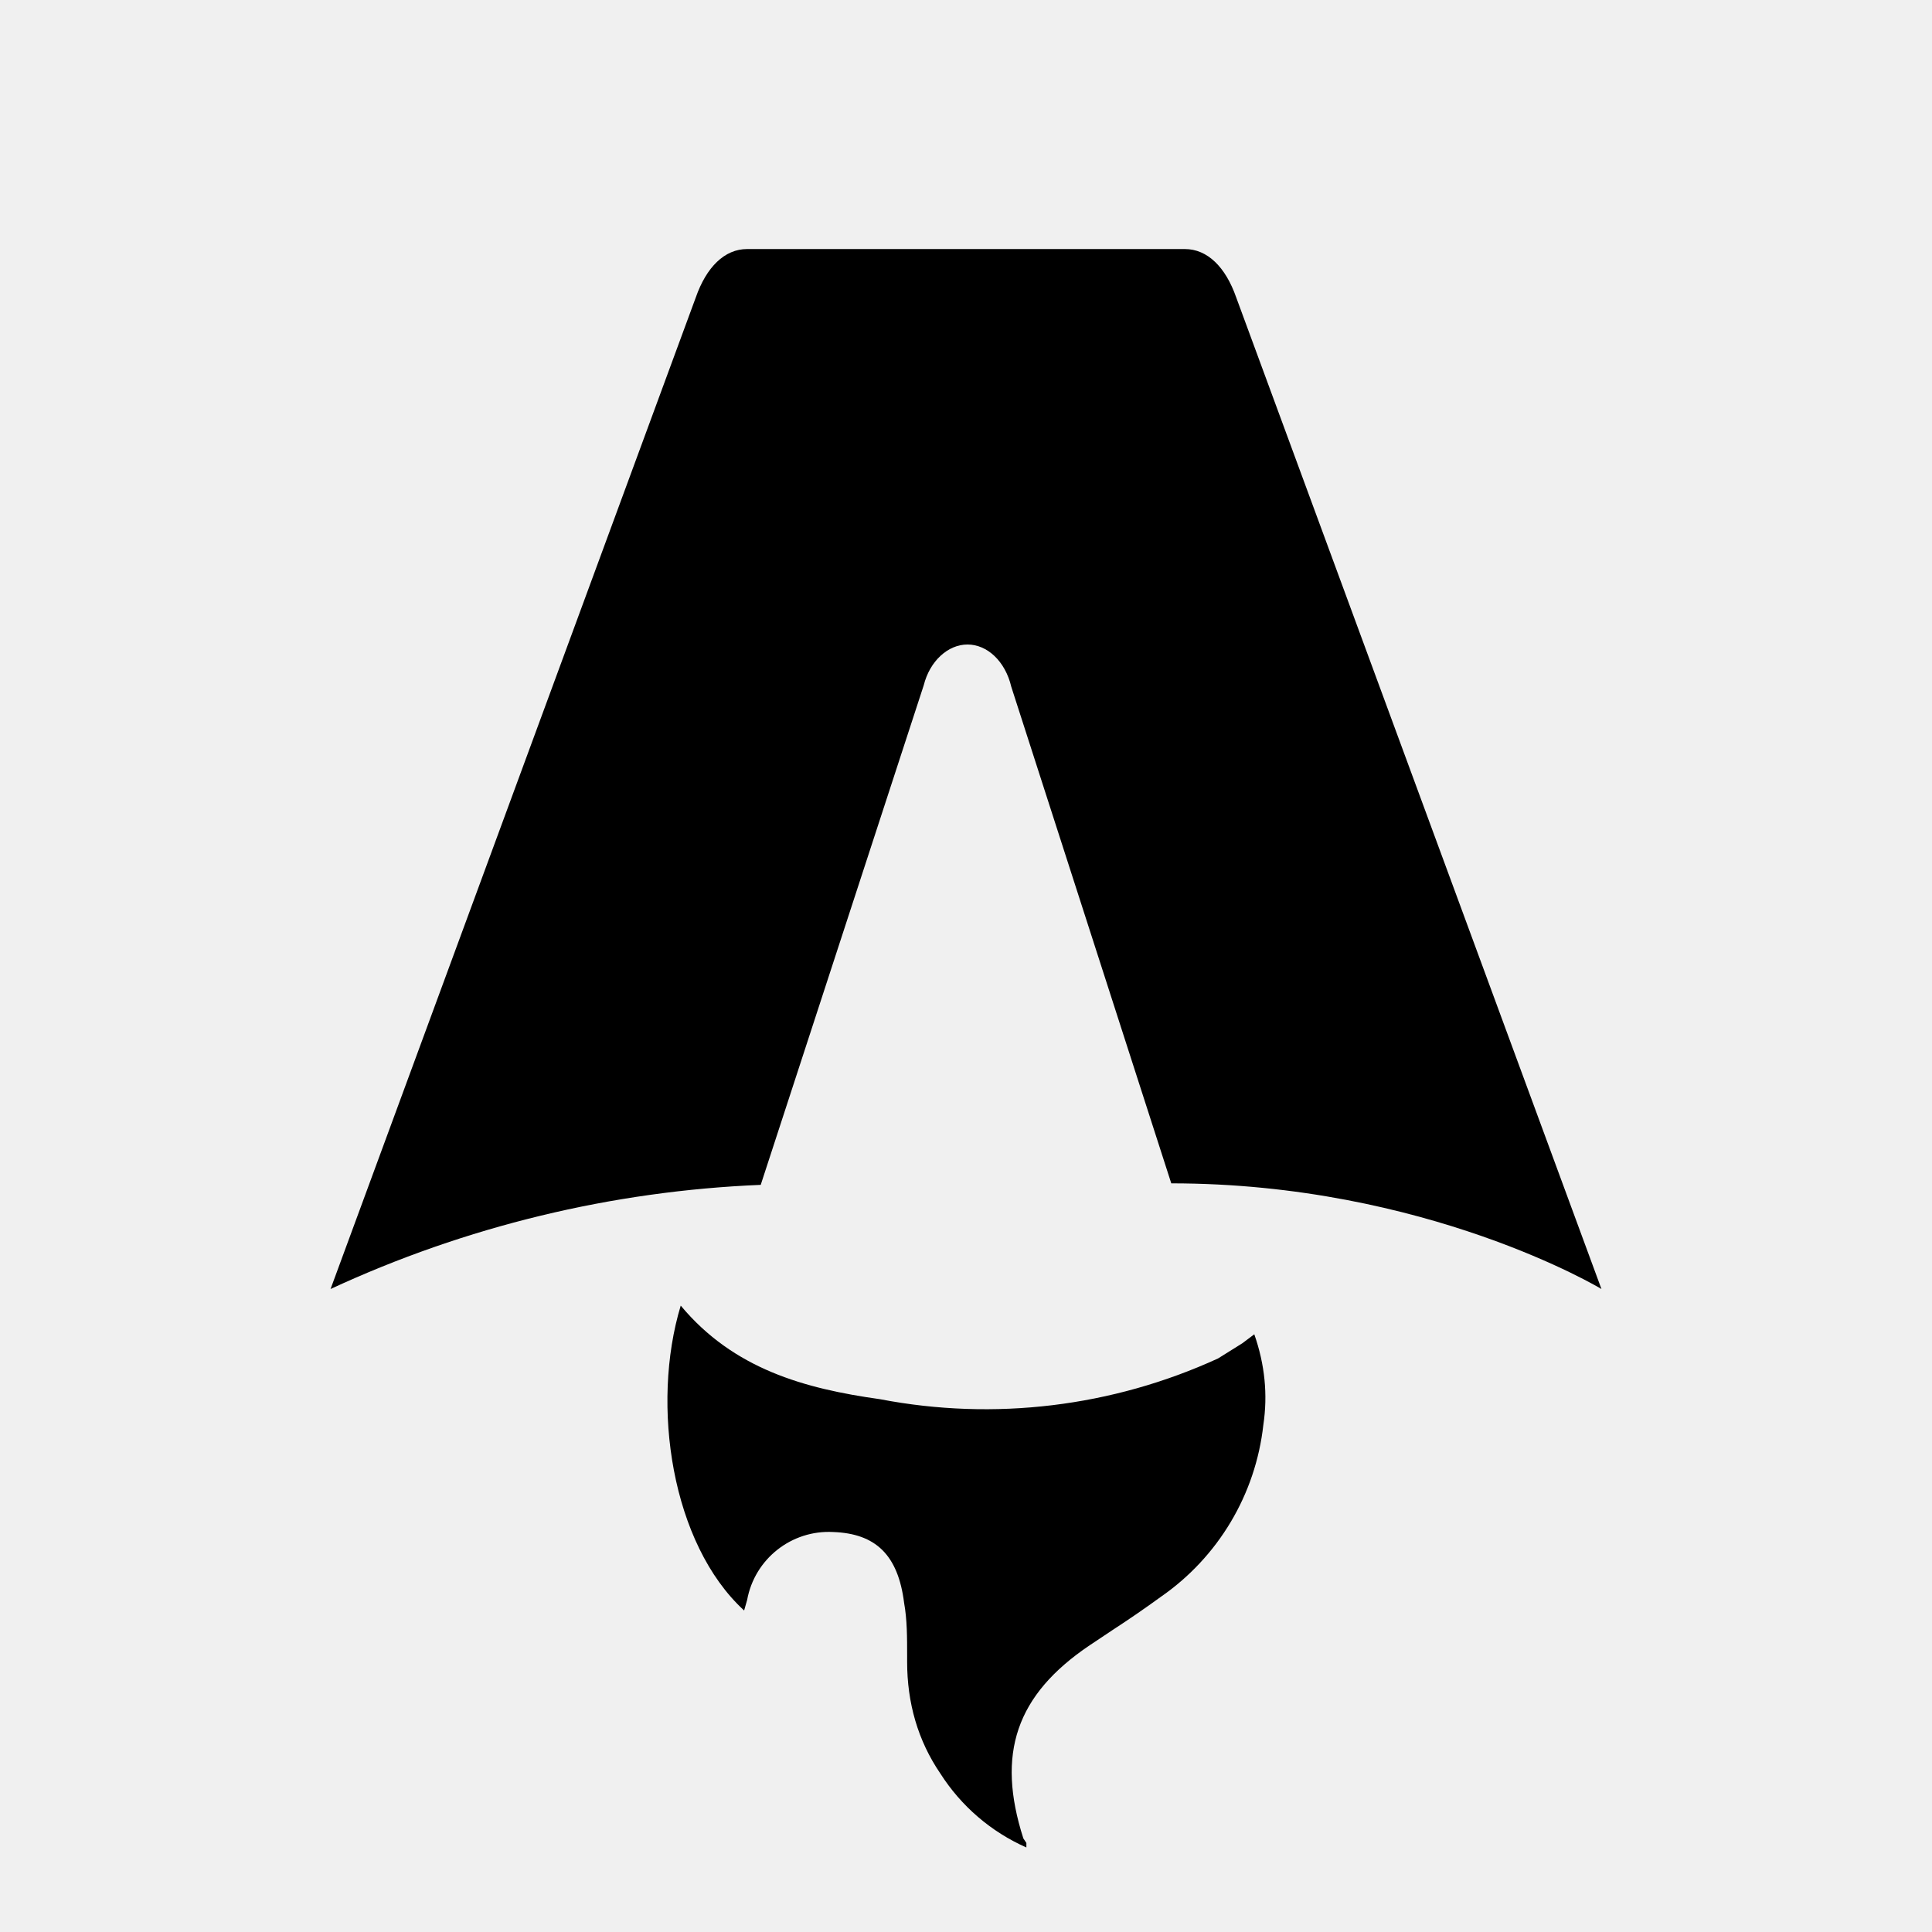
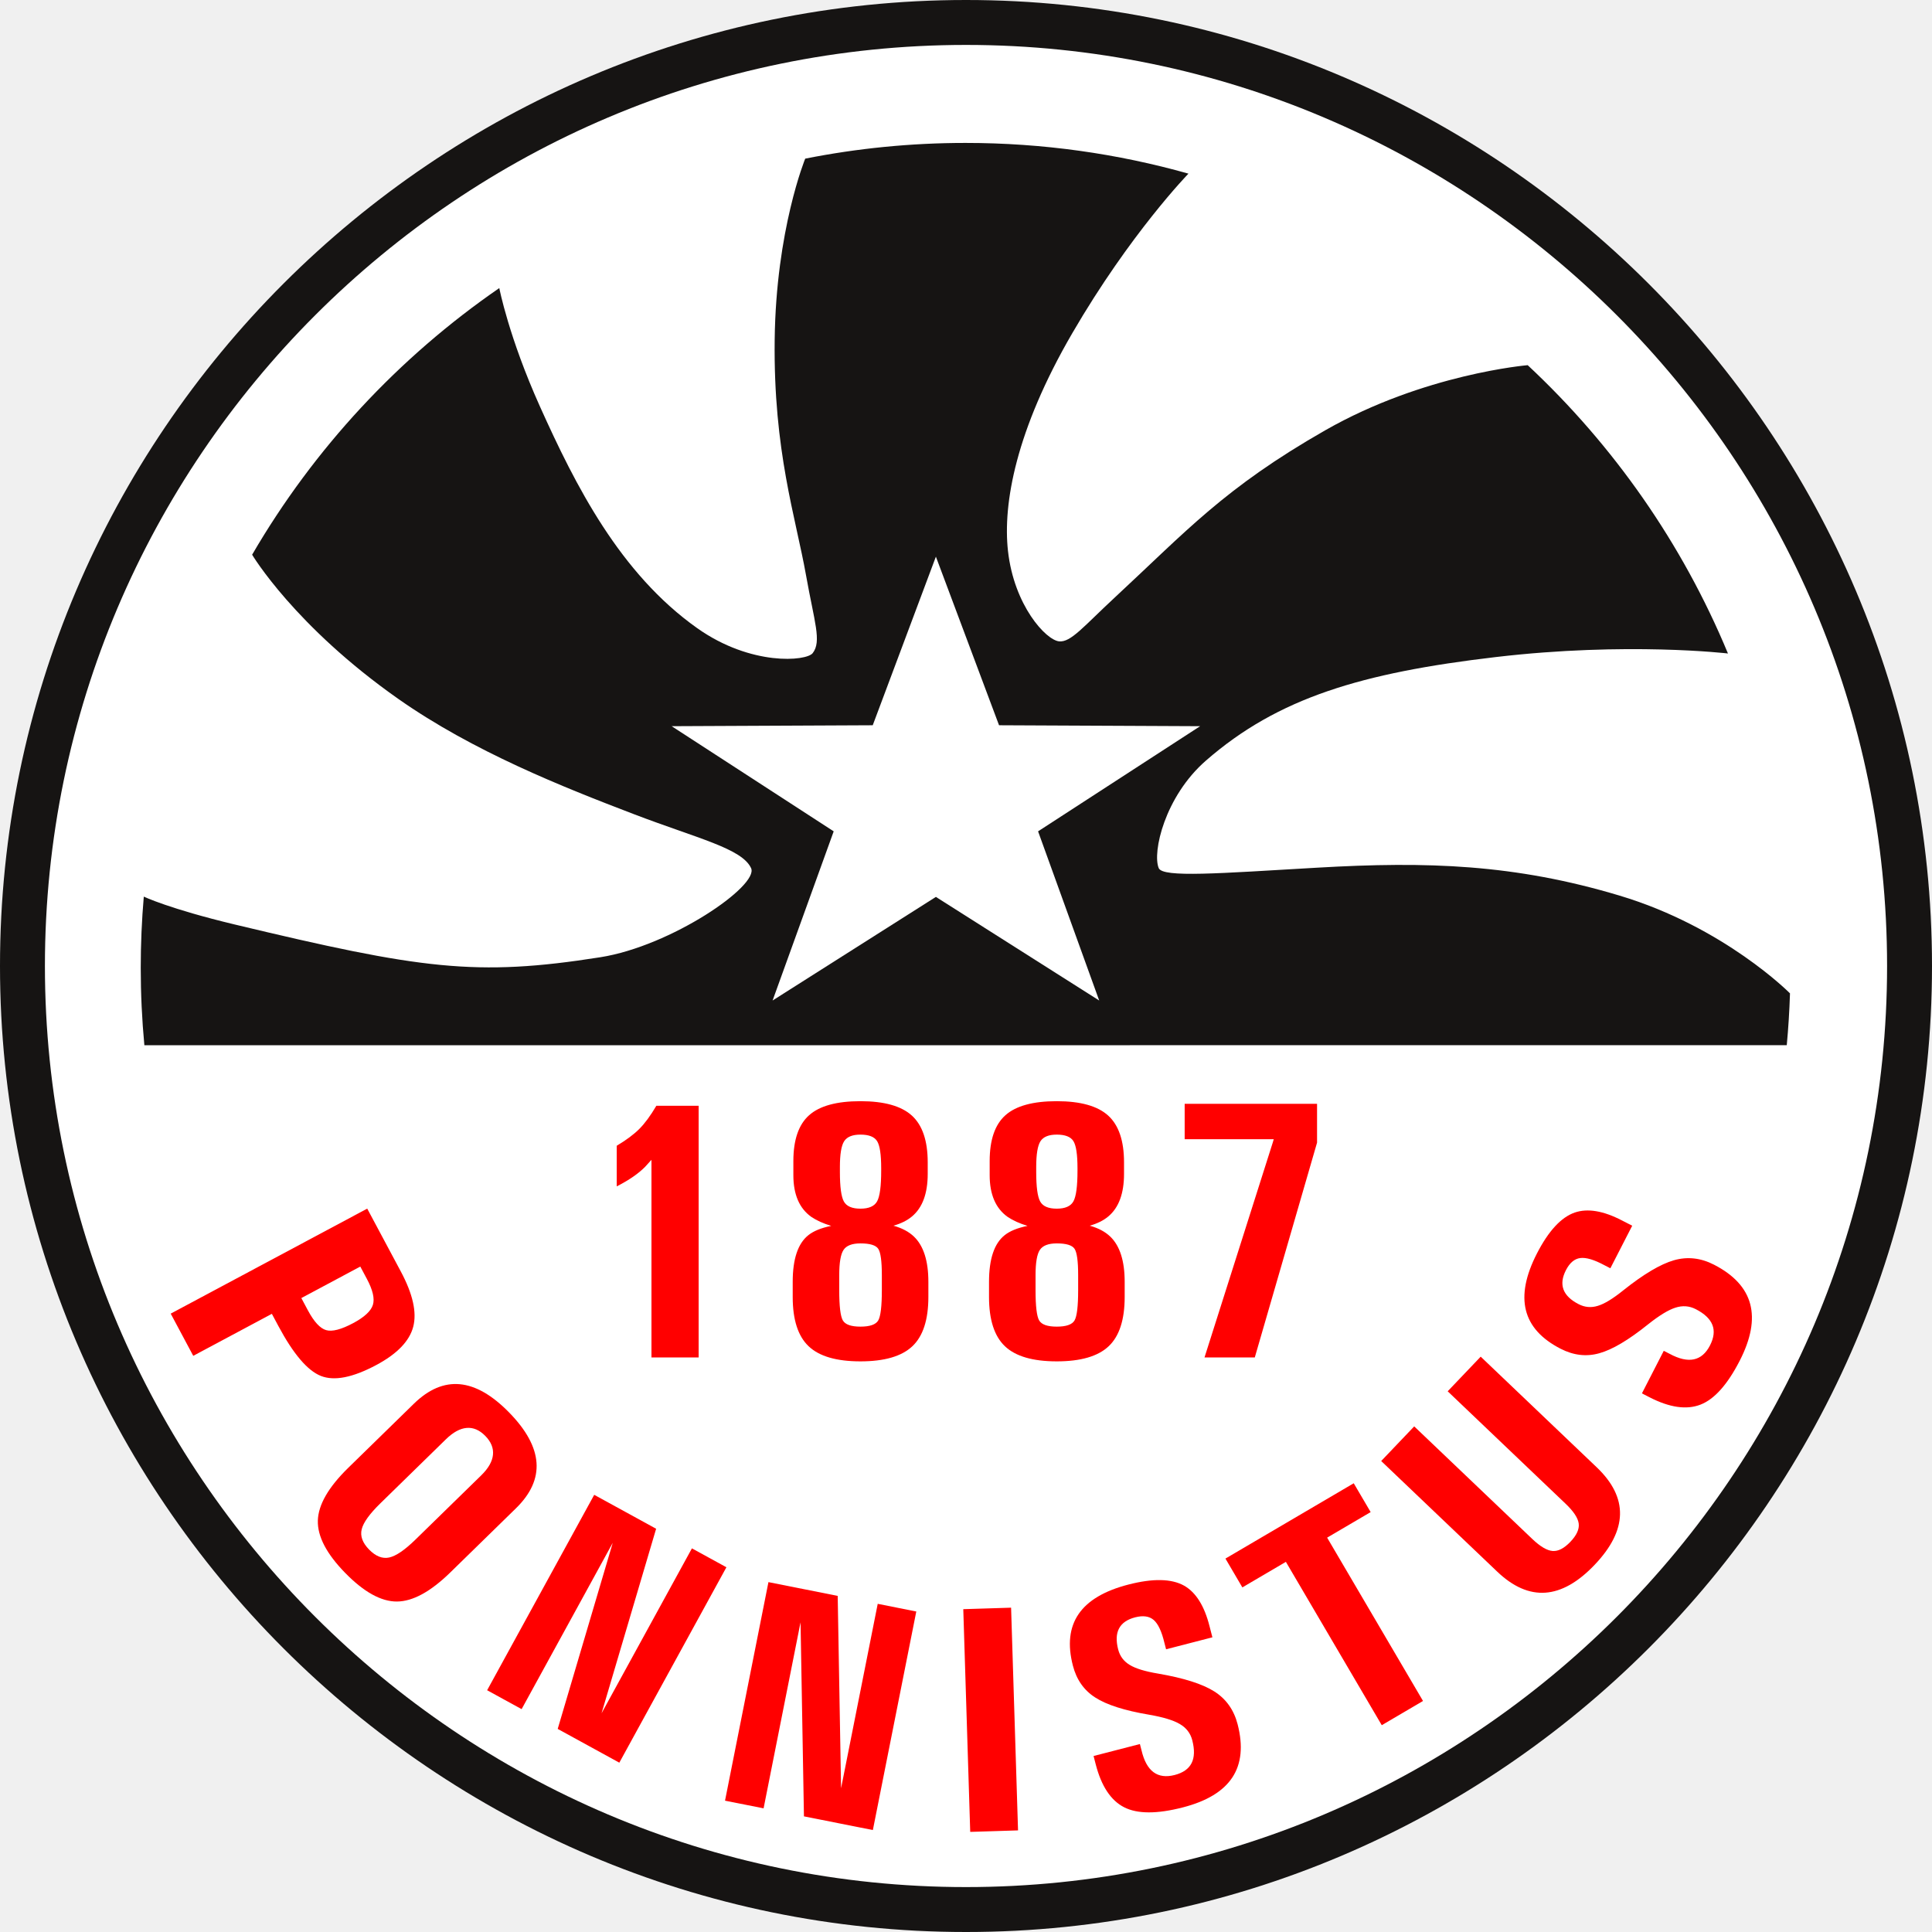
- <svg xmlns="http://www.w3.org/2000/svg" fill="none" viewBox="0 0 128 128">
-   <path d="M50.4 78.5a75.1 75.1 0 0 0-28.5 6.9l24.2-65.7c.7-2 1.9-3.2 3.4-3.2h29c1.5 0 2.7 1.2 3.4 3.2l24.2 65.7s-11.6-7-28.5-7L67 45.5c-.4-1.7-1.6-2.8-2.9-2.8-1.3 0-2.5 1.1-2.9 2.7L50.4 78.5Zm-1.1 28.2Zm-4.2-20.2c-2 6.6-.6 15.8 4.2 20.2a17.5 17.5 0 0 1 .2-.7 5.5 5.5 0 0 1 5.7-4.5c2.8.1 4.3 1.5 4.7 4.7.2 1.1.2 2.3.2 3.5v.4c0 2.7.7 5.2 2.2 7.4a13 13 0 0 0 5.7 4.9v-.3l-.2-.3c-1.8-5.6-.5-9.5 4.4-12.8l1.5-1a73 73 0 0 0 3.2-2.2 16 16 0 0 0 6.8-11.4c.3-2 .1-4-.6-6l-.8.6-1.6 1a37 37 0 0 1-22.4 2.7c-5-.7-9.7-2-13.2-6.2Z" />
-   <style>
-         path { fill: #000; }
-         @media (prefers-color-scheme: dark) {
-             path { fill: #FFF; }
-         }
-     </style>
+ <svg xmlns="http://www.w3.org/2000/svg" viewBox="0 0 250 250">
+   <g transform="translate(0, 0)" style="fill:#161413; fill-rule:evenodd; stroke:none; stroke-width:0.474; stroke-linecap:butt; stroke-linejoin:miter; stroke-dasharray:none;">
+     <path d="M125 250 C193.825 250 250 193.826 250 125 C250 56.175 193.825 0 125 0 C56.174 0 0 56.175 0 125 C0 193.826 56.174 250 125 250 Z" />
+   </g>
+   <g transform="translate(5.81265, 5.81318)" style="fill:#ffffff; fill-rule:evenodd; stroke:none; stroke-width:0.474; stroke-linecap:butt; stroke-linejoin:miter; stroke-dasharray:none;">
+     <path d="M119.187 238.374 C184.838 238.374 238.375 184.838 238.375 119.187 C238.375 53.536 184.838 0 119.187 0 C53.536 0 0 53.536 0 119.187 C0 184.838 53.536 238.374 119.187 238.374 Z" />
+   </g>
+   <g transform="translate(22.0887, 156.395)" style="fill:#ff0000; fill-rule:nonzero; stroke:none; stroke-width:0.474; stroke-linecap:butt; stroke-linejoin:miter; stroke-dasharray:none;">
+     <path d="M25.43 0 C25.43 0 26.892 2.737 26.892 2.737 C26.892 2.737 29.776 8.134 29.776 8.134 C31.334 11.049 31.869 13.434 31.382 15.289 C30.895 17.145 29.304 18.795 26.609 20.235 C23.554 21.868 21.16 22.337 19.427 21.647 C17.694 20.956 15.86 18.798 13.925 15.177 C13.925 15.177 13.09 13.614 13.09 13.614 C13.09 13.614 2.918 19.049 2.918 19.049 C2.918 19.049 1.464 16.329 1.464 16.329 C1.464 16.329 0 13.589 0 13.589 C0 13.589 25.43 0 25.43 0 Z M16.904 11.575 C16.904 11.575 17.747 13.153 17.747 13.153 C18.542 14.64 19.331 15.498 20.112 15.723 C20.894 15.948 22.063 15.645 23.619 14.814 C25.066 14.04 25.914 13.252 26.164 12.451 C26.413 11.65 26.151 10.525 25.376 9.076 C25.376 9.076 24.533 7.498 24.533 7.498 C24.533 7.498 16.904 11.575 16.904 11.575 Z" />
+   </g>
+   <g transform="translate(41.0696, 178.927)" style="fill:#ff0000; fill-rule:nonzero; stroke:none; stroke-width:0.474; stroke-linecap:butt; stroke-linejoin:miter; stroke-dasharray:none;">
+     <path d="M0.06 17.829 C0.12 15.785 1.431 13.514 3.992 11.011 C3.992 11.011 12.482 2.717 12.482 2.717 C14.4 0.842 16.385 0 18.438 0.19 C20.49 0.381 22.619 1.604 24.825 3.862 C27.03 6.119 28.206 8.278 28.354 10.339 C28.501 12.401 27.616 14.37 25.697 16.244 C25.697 16.244 17.208 24.538 17.208 24.538 C14.646 27.041 12.343 28.297 10.298 28.31 C8.254 28.322 6.019 27.087 3.594 24.604 C1.178 22.131 0 19.874 0.06 17.829 Z M9.295 22.612 C10.174 22.42 11.311 21.644 12.704 20.283 C12.704 20.283 21.199 11.985 21.199 11.985 C22.124 11.08 22.631 10.194 22.72 9.329 C22.809 8.465 22.478 7.649 21.731 6.884 C20.983 6.119 20.177 5.772 19.316 5.846 C18.454 5.919 17.561 6.41 16.635 7.313 C16.635 7.313 8.141 15.612 8.141 15.612 C6.748 16.973 5.945 18.091 5.733 18.965 C5.52 19.84 5.839 20.713 6.688 21.582 C7.546 22.46 8.416 22.804 9.295 22.612 Z" />
+   </g>
+   <g transform="translate(63.0347, 193.43)" style="fill:#ff0000; fill-rule:nonzero; stroke:none; stroke-width:0.474; stroke-linecap:butt; stroke-linejoin:miter; stroke-dasharray:none;">
+     <path d="M4.462 27.731 C4.462 27.731 2.24 26.514 2.24 26.514 C2.24 26.514 0 25.286 0 25.286 C0 25.286 13.856 0 13.856 0 C13.856 0 17.853 2.189 17.853 2.189 C17.853 2.189 21.868 4.39 21.868 4.39 C21.868 4.39 14.806 28.267 14.806 28.267 C14.806 28.267 26.499 6.928 26.499 6.928 C26.499 6.928 28.721 8.145 28.721 8.145 C28.721 8.145 30.962 9.373 30.962 9.373 C30.962 9.373 17.105 34.659 17.105 34.659 C17.105 34.659 13.127 32.479 13.127 32.479 C13.127 32.479 9.132 30.29 9.132 30.29 C9.132 30.29 16.254 6.213 16.254 6.213 C16.254 6.213 4.462 27.731 4.462 27.731 Z" />
+   </g>
+   <g transform="translate(93.8175, 204.726)" style="fill:#ff0000; fill-rule:nonzero; stroke:none; stroke-width:0.474; stroke-linecap:butt; stroke-linejoin:miter; stroke-dasharray:none;">
+     <path d="M4.991 29.272 C4.991 29.272 2.505 28.778 2.505 28.778 C2.505 28.778 0 28.281 0 28.281 C0 28.281 5.619 0 5.619 0 C5.619 0 10.088 0.888 10.088 0.888 C10.088 0.888 14.58 1.781 14.58 1.781 C14.58 1.781 15.017 26.676 15.017 26.676 C15.017 26.676 19.759 2.81 19.759 2.81 C19.759 2.81 22.244 3.303 22.244 3.303 C22.244 3.303 24.75 3.801 24.75 3.801 C24.75 3.801 19.131 32.082 19.131 32.082 C19.131 32.082 14.682 31.198 14.682 31.198 C14.682 31.198 10.213 30.31 10.213 30.31 C10.213 30.31 9.772 5.205 9.772 5.205 C9.772 5.205 4.991 29.272 4.991 29.272 Z" />
+   </g>
+   <g transform="translate(124.648, 208.033)" style="fill:#ff0000; fill-rule:nonzero; stroke:none; stroke-width:0.474; stroke-linecap:butt; stroke-linejoin:miter; stroke-dasharray:none;">
+     <path d="M0 0.193 C0 0.193 3.083 0.097 3.083 0.097 C3.083 0.097 6.187 0 6.187 0 C6.187 0 7.086 28.819 7.086 28.819 C7.086 28.819 4.002 28.916 4.002 28.916 C4.002 28.916 0.898 29.012 0.898 29.012 C0.898 29.012 0 0.193 0 0.193 Z" />
+   </g>
+   <g transform="translate(138.131, 204.224)" style="fill:#ff0000; fill-rule:nonzero; stroke:none; stroke-width:0.474; stroke-linecap:butt; stroke-linejoin:miter; stroke-dasharray:none;">
+     <path d="M12.759 9.193 C12.759 9.193 12.545 8.366 12.545 8.366 C12.193 6.888 11.732 5.901 11.162 5.404 C10.591 4.908 9.788 4.793 8.754 5.059 C7.734 5.323 7.04 5.802 6.674 6.495 C6.308 7.187 6.271 8.095 6.56 9.216 C6.784 10.087 7.283 10.753 8.054 11.216 C8.812 11.682 10.034 12.056 11.722 12.338 C15.055 12.911 17.484 13.684 19.008 14.654 C20.533 15.625 21.536 17.039 22.017 18.898 C22.738 21.694 22.511 23.986 21.336 25.773 C20.159 27.561 18.028 28.853 14.944 29.649 C11.58 30.518 9.04 30.512 7.323 29.631 C5.606 28.749 4.385 26.901 3.657 24.086 C3.657 24.086 3.591 23.831 3.591 23.831 C3.591 23.831 3.377 23.002 3.377 23.002 C3.377 23.002 9.372 21.454 9.372 21.454 C9.372 21.454 9.585 22.282 9.585 22.282 C9.903 23.628 10.418 24.566 11.133 25.095 C11.848 25.625 12.759 25.747 13.87 25.46 C14.952 25.18 15.682 24.669 16.059 23.924 C16.436 23.18 16.467 22.193 16.149 20.965 C15.915 20.055 15.378 19.357 14.541 18.868 C13.717 18.378 12.391 17.974 10.562 17.658 C7.371 17.119 5.047 16.375 3.588 15.429 C2.131 14.498 1.168 13.122 0.698 11.301 C0 8.6 0.247 6.377 1.439 4.635 C2.632 2.892 4.776 1.62 7.871 0.821 C11.047 0 13.452 0.046 15.085 0.956 C16.617 1.823 17.716 3.572 18.381 6.205 C18.381 6.205 18.538 6.816 18.538 6.816 C18.538 6.816 18.753 7.644 18.753 7.644 C18.753 7.644 12.759 9.193 12.759 9.193 Z" />
+   </g>
+   <g transform="translate(158.571, 191.934)" style="fill:#ff0000; fill-rule:nonzero; stroke:none; stroke-width:0.474; stroke-linecap:butt; stroke-linejoin:miter; stroke-dasharray:none;">
+     <path d="M7.821 10.169 C7.821 10.169 2.189 13.475 2.189 13.475 C2.189 13.475 1.095 11.61 1.095 11.61 C1.095 11.61 0 9.746 0 9.746 C0 9.746 16.602 0 16.602 0 C16.602 0 17.696 1.865 17.696 1.865 C17.696 1.865 18.791 3.73 18.791 3.73 C18.791 3.73 13.16 7.035 13.16 7.035 C13.16 7.035 25.567 28.171 25.567 28.171 C25.567 28.171 22.907 29.733 22.907 29.733 C22.907 29.733 20.229 31.305 20.229 31.305 C20.229 31.305 7.821 10.169 7.821 10.169 Z" />
+   </g>
+   <g transform="translate(178.726, 175.552)" style="fill:#ff0000; fill-rule:nonzero; stroke:none; stroke-width:0.474; stroke-linecap:butt; stroke-linejoin:miter; stroke-dasharray:none;">
+     <path d="M27.883 14.31 C29.944 16.275 30.95 18.31 30.903 20.412 C30.855 22.515 29.758 24.692 27.613 26.941 C25.466 29.192 23.345 30.391 21.247 30.539 C19.148 30.688 17.07 29.778 15.008 27.813 C15.008 27.813 0 13.503 0 13.503 C0 13.503 2.136 11.262 2.136 11.262 C2.136 11.262 4.272 9.022 4.272 9.022 C4.272 9.022 19.541 23.581 19.541 23.581 C20.575 24.566 21.453 25.088 22.18 25.145 C22.904 25.202 23.672 24.806 24.482 23.957 C25.291 23.108 25.651 22.322 25.559 21.6 C25.467 20.879 24.904 20.024 23.871 19.039 C23.871 19.039 8.603 4.48 8.603 4.48 C8.603 4.48 10.739 2.24 10.739 2.24 C10.739 2.24 12.875 0 12.875 0 C12.875 0 27.883 14.31 27.883 14.31 Z" />
+   </g>
+   <g transform="translate(196.943, 156.333)" style="fill:#ff0000; fill-rule:nonzero; stroke:none; stroke-width:0.474; stroke-linecap:butt; stroke-linejoin:miter; stroke-dasharray:none;">
+     <path d="M11.438 7.781 C11.438 7.781 10.678 7.39 10.678 7.39 C9.34 6.671 8.296 6.36 7.545 6.456 C6.796 6.552 6.176 7.076 5.688 8.025 C5.206 8.964 5.103 9.8 5.378 10.534 C5.652 11.267 6.305 11.899 7.335 12.428 C8.136 12.838 8.964 12.91 9.823 12.639 C10.675 12.384 11.766 11.719 13.098 10.645 C15.742 8.536 17.934 7.236 19.673 6.741 C21.411 6.247 23.135 6.438 24.843 7.315 C27.412 8.633 28.973 10.327 29.527 12.393 C30.08 14.46 29.63 16.91 28.175 19.745 C26.588 22.836 24.894 24.73 23.095 25.427 C21.296 26.123 19.102 25.808 16.516 24.48 C16.516 24.48 16.282 24.36 16.282 24.36 C16.282 24.36 15.521 23.968 15.521 23.968 C15.521 23.968 18.348 18.461 18.348 18.461 C18.348 18.461 19.108 18.851 19.108 18.851 C20.326 19.509 21.368 19.747 22.239 19.565 C23.11 19.383 23.806 18.784 24.331 17.762 C24.841 16.769 24.944 15.883 24.638 15.107 C24.332 14.33 23.616 13.651 22.488 13.072 C21.652 12.643 20.773 12.579 19.852 12.88 C18.938 13.17 17.755 13.892 16.302 15.049 C13.779 17.075 11.679 18.317 10.002 18.778 C8.339 19.248 6.67 19.053 4.998 18.194 C2.515 16.92 1.018 15.258 0.509 13.209 C0 11.16 0.474 8.712 1.934 5.869 C3.432 2.95 5.065 1.183 6.83 0.568 C8.496 0 10.534 0.342 12.943 1.595 C12.943 1.595 13.504 1.883 13.504 1.883 C13.504 1.883 14.265 2.273 14.265 2.273 C14.265 2.273 11.438 7.781 11.438 7.781 Z" />
+   </g>
+   <g transform="translate(79.8039, 143.086)" style="fill:#ff0000; fill-rule:nonzero; stroke:none; stroke-width:0.474; stroke-linecap:butt; stroke-linejoin:miter; stroke-dasharray:none;">
+     <path d="M4.495 6.994 C4.495 6.994 3.674 7.9 3.674 7.9 C2.807 8.783 1.582 9.625 0 10.431 C0 10.431 0 5.173 0 5.173 C1.236 4.437 2.213 3.71 2.931 2.989 C3.648 2.269 4.381 1.272 5.128 0 C5.128 0 10.601 0 10.601 0 C10.601 0 10.601 32.565 10.601 32.565 C10.601 32.565 7.548 32.565 7.548 32.565 C7.548 32.565 4.495 32.565 4.495 32.565 C4.495 32.565 4.495 6.994 4.495 6.994 Z" />
+   </g>
+   <g transform="translate(102.576, 142.493)" style="fill:#ff0000; fill-rule:nonzero; stroke:none; stroke-width:0.474; stroke-linecap:butt; stroke-linejoin:miter; stroke-dasharray:none;">
+     <path d="M13.034 16.111 C14.152 16.421 15.04 16.896 15.7 17.532 C16.936 18.727 17.555 20.675 17.555 23.375 C17.555 23.375 17.555 25.332 17.555 25.332 C17.555 28.281 16.864 30.408 15.484 31.711 C14.103 33.016 11.864 33.667 8.766 33.667 C5.668 33.667 3.432 33.016 2.059 31.711 C0.687 30.408 0 28.282 0 25.332 C0 25.332 0 23.377 0 23.377 C0 20.427 0.672 18.417 2.016 17.346 C2.69 16.803 3.679 16.4 4.981 16.135 C3.954 15.825 3.096 15.437 2.407 14.971 C0.859 13.87 0.085 12.069 0.085 9.57 C0.085 9.57 0.085 7.753 0.085 7.753 C0.085 5.006 0.764 3.028 2.124 1.817 C3.481 0.605 5.696 0 8.766 0 C11.836 0 14.055 0.622 15.42 1.863 C16.786 3.105 17.47 5.123 17.47 7.916 C17.47 7.916 17.47 9.406 17.47 9.406 C17.47 11.952 16.788 13.791 15.424 14.924 C14.811 15.437 14.015 15.833 13.034 16.111 Z M8.766 18.402 C7.681 18.402 6.952 18.683 6.579 19.243 C6.207 19.802 6.021 20.89 6.021 22.505 C6.021 22.505 6.021 24.463 6.021 24.463 C6.021 26.53 6.177 27.833 6.486 28.368 C6.797 28.905 7.556 29.173 8.766 29.173 C9.99 29.173 10.759 28.905 11.069 28.368 C11.379 27.833 11.534 26.53 11.534 24.463 C11.534 24.463 11.534 22.505 11.534 22.505 C11.534 20.703 11.379 19.568 11.069 19.102 C10.759 18.636 9.99 18.402 8.766 18.402 Z M8.766 13.908 C9.855 13.908 10.575 13.591 10.924 12.955 C11.274 12.319 11.449 11.001 11.449 9 C11.449 9 11.449 8.674 11.449 8.674 C11.449 6.906 11.274 5.74 10.924 5.174 C10.575 4.609 9.855 4.325 8.766 4.325 C7.725 4.325 7.021 4.613 6.655 5.186 C6.289 5.76 6.107 6.869 6.107 8.512 C6.107 8.512 6.107 9.163 6.107 9.163 C6.107 11.087 6.278 12.357 6.619 12.977 C6.961 13.598 7.677 13.908 8.766 13.908 Z" />
+   </g>
+   <g transform="translate(127.979, 142.493)" style="fill:#ff0000; fill-rule:nonzero; stroke:none; stroke-width:0.474; stroke-linecap:butt; stroke-linejoin:miter; stroke-dasharray:none;">
+     <path d="M13.034 16.111 C14.152 16.421 15.04 16.896 15.699 17.532 C16.936 18.727 17.554 20.675 17.554 23.375 C17.554 23.375 17.554 25.332 17.554 25.332 C17.554 28.281 16.864 30.408 15.483 31.711 C14.102 33.016 11.863 33.667 8.766 33.667 C5.668 33.667 3.432 33.016 2.059 31.711 C0.686 30.408 0 28.282 0 25.332 C0 25.332 0 23.377 0 23.377 C0 20.427 0.672 18.417 2.016 17.346 C2.69 16.803 3.678 16.4 4.981 16.135 C3.954 15.825 3.096 15.437 2.406 14.971 C0.859 13.87 0.084 12.069 0.084 9.57 C0.084 9.57 0.084 7.753 0.084 7.753 C0.084 5.006 0.763 3.028 2.123 1.817 C3.481 0.605 5.695 0 8.766 0 C11.836 0 14.054 0.622 15.419 1.863 C16.786 3.105 17.47 5.123 17.47 7.916 C17.47 7.916 17.47 9.406 17.47 9.406 C17.47 11.952 16.787 13.791 15.424 14.924 C14.81 15.437 14.014 15.833 13.034 16.111 Z M8.766 18.402 C7.68 18.402 6.951 18.683 6.579 19.243 C6.206 19.802 6.021 20.89 6.021 22.505 C6.021 22.505 6.021 24.463 6.021 24.463 C6.021 26.53 6.176 27.833 6.486 28.368 C6.796 28.905 7.555 29.173 8.766 29.173 C9.99 29.173 10.758 28.905 11.068 28.368 C11.378 27.833 11.533 26.53 11.533 24.463 C11.533 24.463 11.533 22.505 11.533 22.505 C11.533 20.703 11.378 19.568 11.068 19.102 C10.758 18.636 9.99 18.402 8.766 18.402 Z M8.766 13.908 C9.854 13.908 10.575 13.591 10.924 12.955 C11.273 12.319 11.448 11.001 11.448 9 C11.448 9 11.448 8.674 11.448 8.674 C11.448 6.906 11.273 5.74 10.924 5.174 C10.575 4.609 9.854 4.325 8.766 4.325 C7.724 4.325 7.02 4.613 6.654 5.186 C6.289 5.76 6.106 6.869 6.106 8.512 C6.106 8.512 6.106 9.163 6.106 9.163 C6.106 11.087 6.277 12.357 6.619 12.977 C6.96 13.598 7.676 13.908 8.766 13.908 Z" />
+   </g>
+   <g transform="translate(153.296, 142.832)" style="fill:#ff0000; fill-rule:nonzero; stroke:none; stroke-width:0.474; stroke-linecap:butt; stroke-linejoin:miter; stroke-dasharray:none;">
+     <path d="M2.567 32.819 C2.567 32.819 11.411 4.975 11.411 4.975 C11.411 4.975 11.527 4.579 11.527 4.579 C11.527 4.579 0 4.579 0 4.579 C0 4.579 0 0 0 0 C0 0 17.13 0 17.13 0 C17.13 0 17.13 2.513 17.13 2.513 C17.13 2.513 17.13 5.025 17.13 5.025 C17.13 5.025 9.074 32.819 9.074 32.819 C9.074 32.819 2.567 32.819 2.567 32.819 Z" />
+   </g>
+   <g transform="translate(18.2118, 18.4951)" style="fill:#161413; fill-rule:evenodd; stroke:none; stroke-width:0.474; stroke-linecap:butt; stroke-linejoin:miter; stroke-dasharray:none;">
+     <path d="M0.395 97.527 C0.134 100.561 0 103.631 0 106.731 C0 110.11 0.159 113.454 0.469 116.756 C0.469 116.756 212.994 116.754 212.994 116.754 C213.202 114.537 213.342 112.3 213.412 110.046 C213.412 110.046 204.94 101.47 191.371 97.4 C177.803 93.329 166.516 92.956 152.248 93.781 C139.527 94.516 132.252 95.1 131.726 93.838 C130.877 91.802 132.499 84.583 137.831 79.93 C147.16 71.789 158.015 68.566 175.315 66.531 C192.349 64.527 205.385 66.066 205.385 66.066 C199.482 51.83 190.578 39.128 179.472 28.759 C179.472 28.759 166.07 29.872 153.266 37.189 C140.206 44.651 135.287 50.249 125.958 58.898 C121.993 62.576 120.354 64.648 118.835 64.496 C117.139 64.326 113.008 59.875 112.22 52.792 C111.542 46.687 113.238 37.189 120.531 24.638 C128.046 11.705 135.574 3.974 135.574 3.974 C126.393 1.385 116.718 0 106.731 0 C99.636 0 92.698 0.699 85.983 2.032 C85.983 2.032 82.2 11.238 82.031 25.485 C81.858 39.902 84.744 48.383 86.101 56.015 C87.16 61.976 88.136 64.496 86.949 66.022 C86.135 67.068 78.977 67.718 72.023 62.8 C61.998 55.709 56.25 44.312 51.67 34.136 C47.621 25.137 46.397 18.782 46.397 18.782 C33.361 27.763 22.402 39.561 14.414 53.283 C14.414 53.283 19.908 62.524 33.352 71.959 C43.02 78.742 54.553 83.322 63.882 86.884 C72.1 90.022 77.79 91.293 78.977 93.838 C80.036 96.107 68.644 103.923 59.472 105.371 C43.359 107.915 36.236 106.898 12.151 101.131 C3.699 99.107 0.395 97.527 0.395 97.527 Z" />
+   </g>
+   <g transform="translate(86.9118, 72.0311)" style="fill:#ffffff; fill-rule:nonzero; stroke:none; stroke-width:0.474; stroke-linecap:butt; stroke-linejoin:miter; stroke-dasharray:none;">
+     <path d="M34.192 0 C34.192 0 42.364 21.817 42.364 21.817 C42.364 21.817 68.384 21.938 68.384 21.938 C68.384 21.938 47.415 35.544 47.415 35.544 C47.415 35.544 55.324 57.435 55.324 57.435 C55.324 57.435 34.192 44.028 34.192 44.028 C34.192 44.028 13.06 57.435 13.06 57.435 C13.06 57.435 20.968 35.544 20.968 35.544 C20.968 35.544 0 21.938 0 21.938 C0 21.938 26.02 21.817 26.02 21.817 C26.02 21.817 34.192 0 34.192 0 Z" />
+   </g>
</svg>
